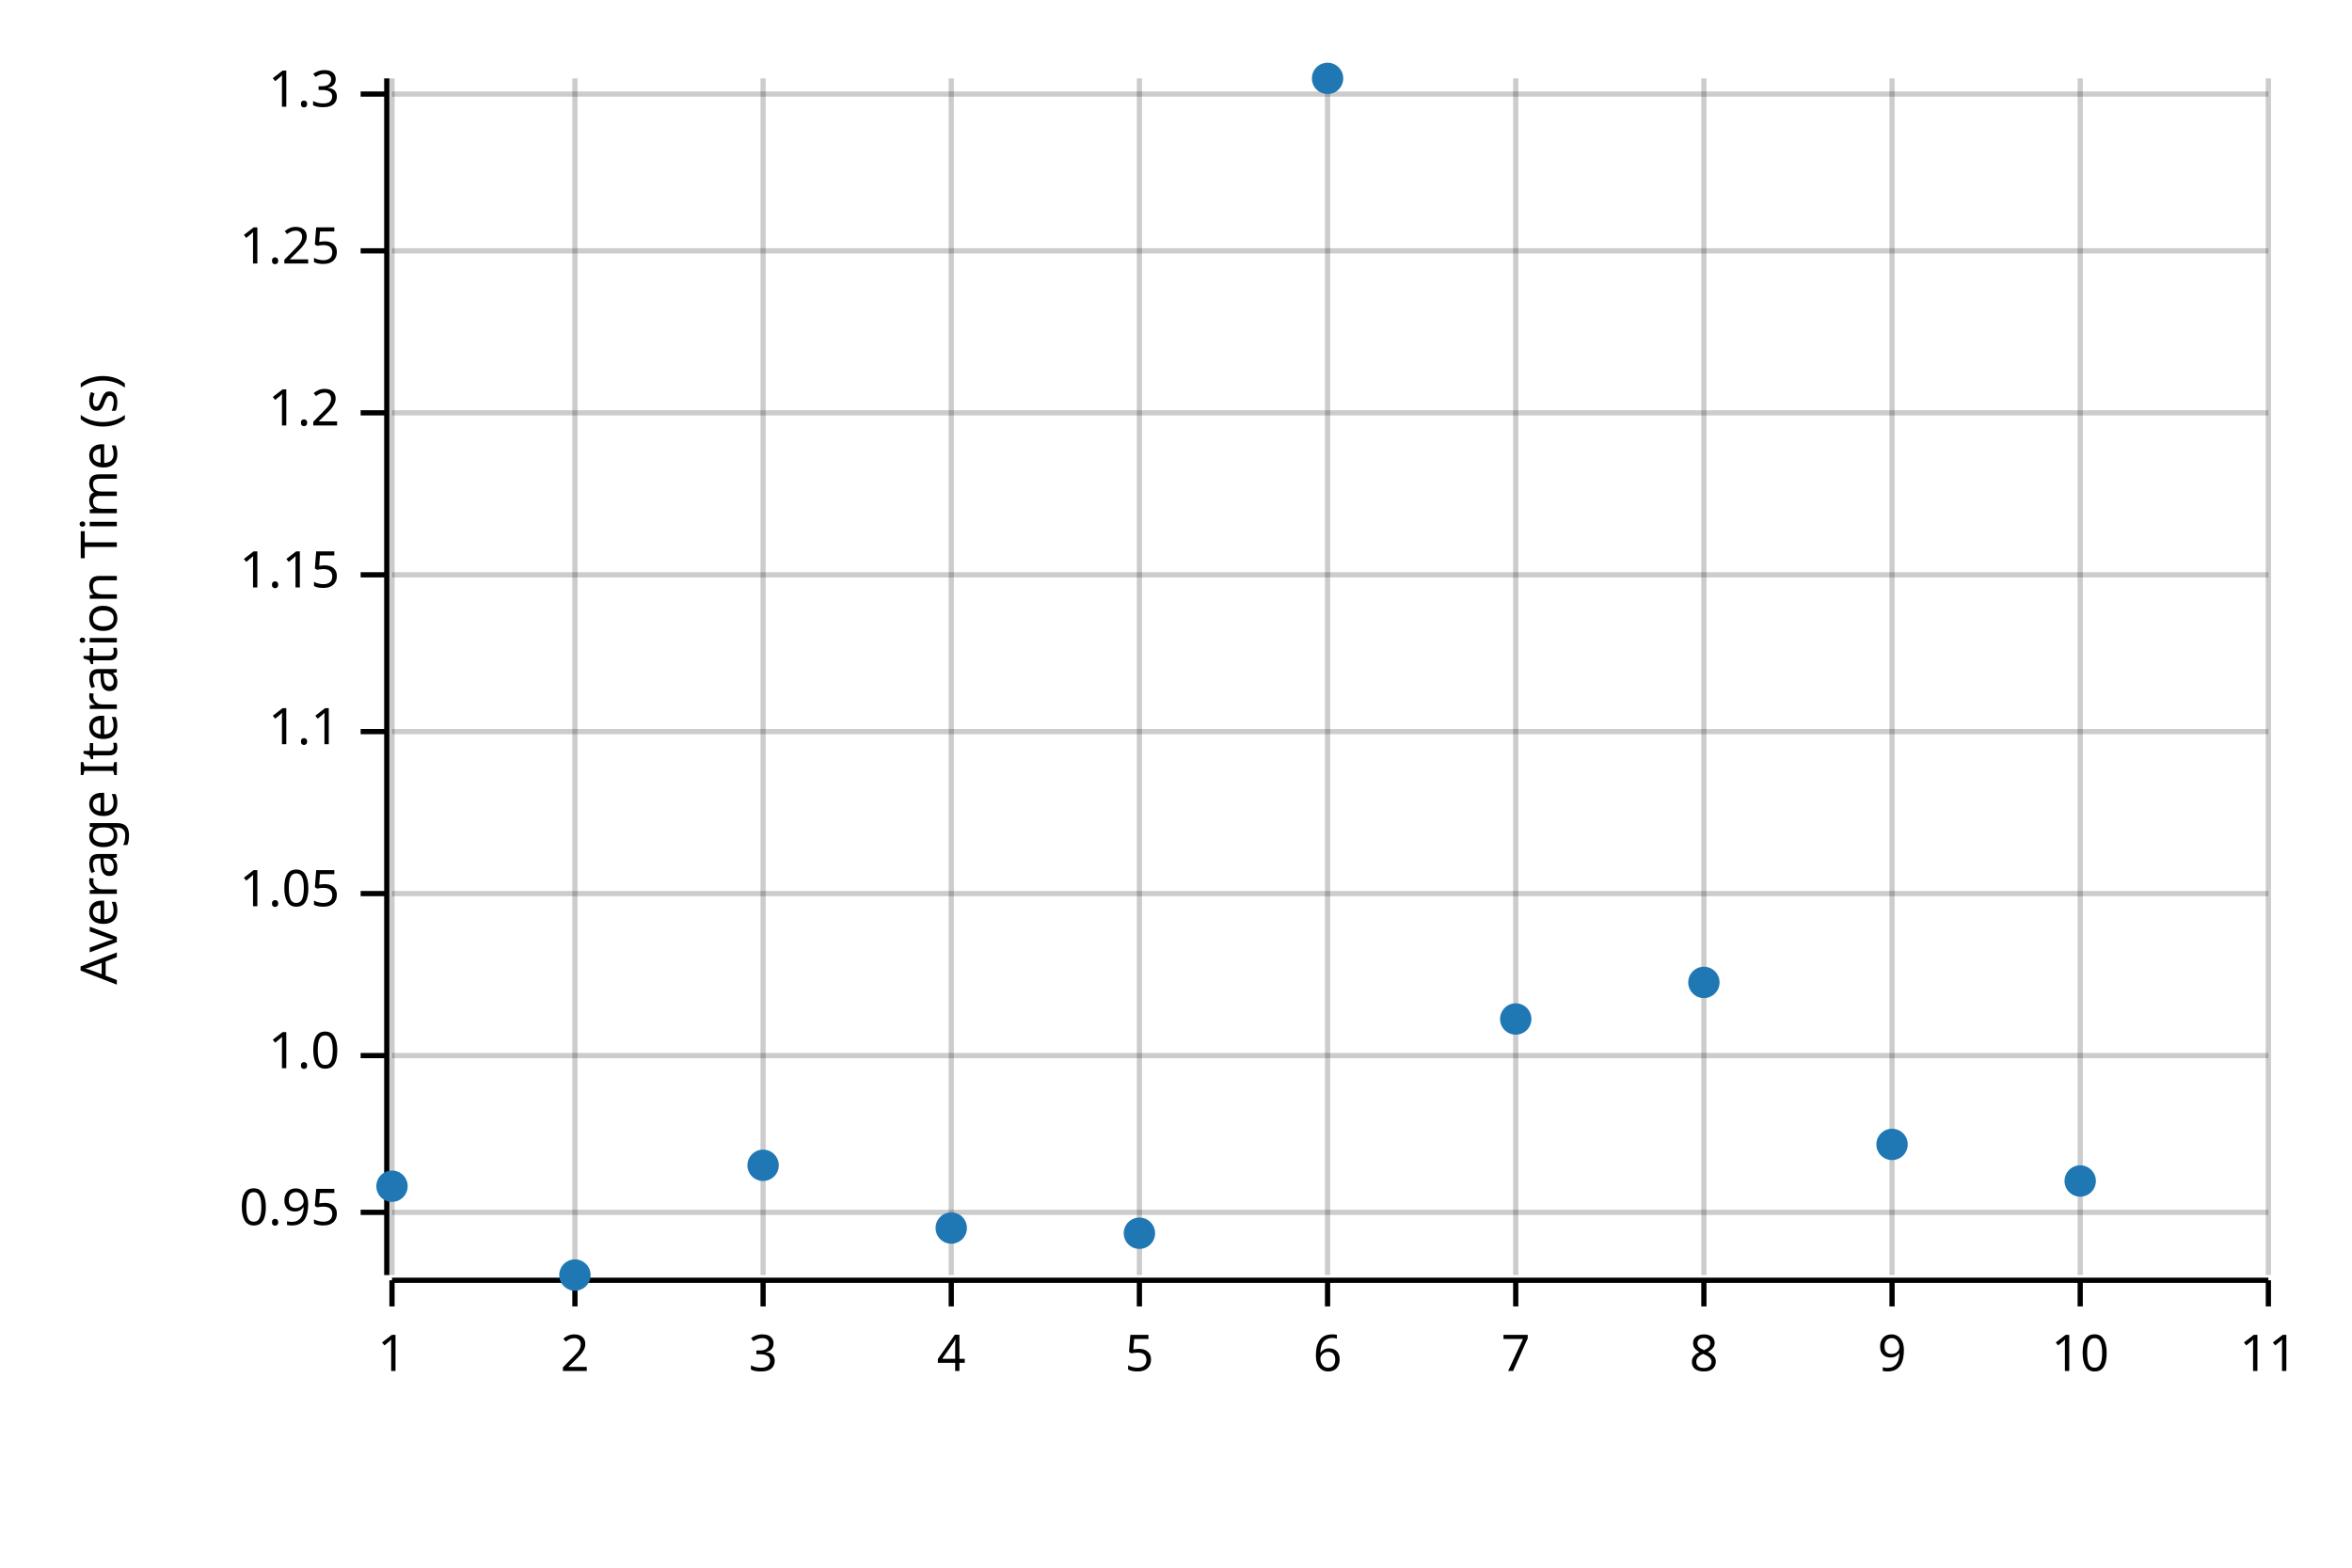
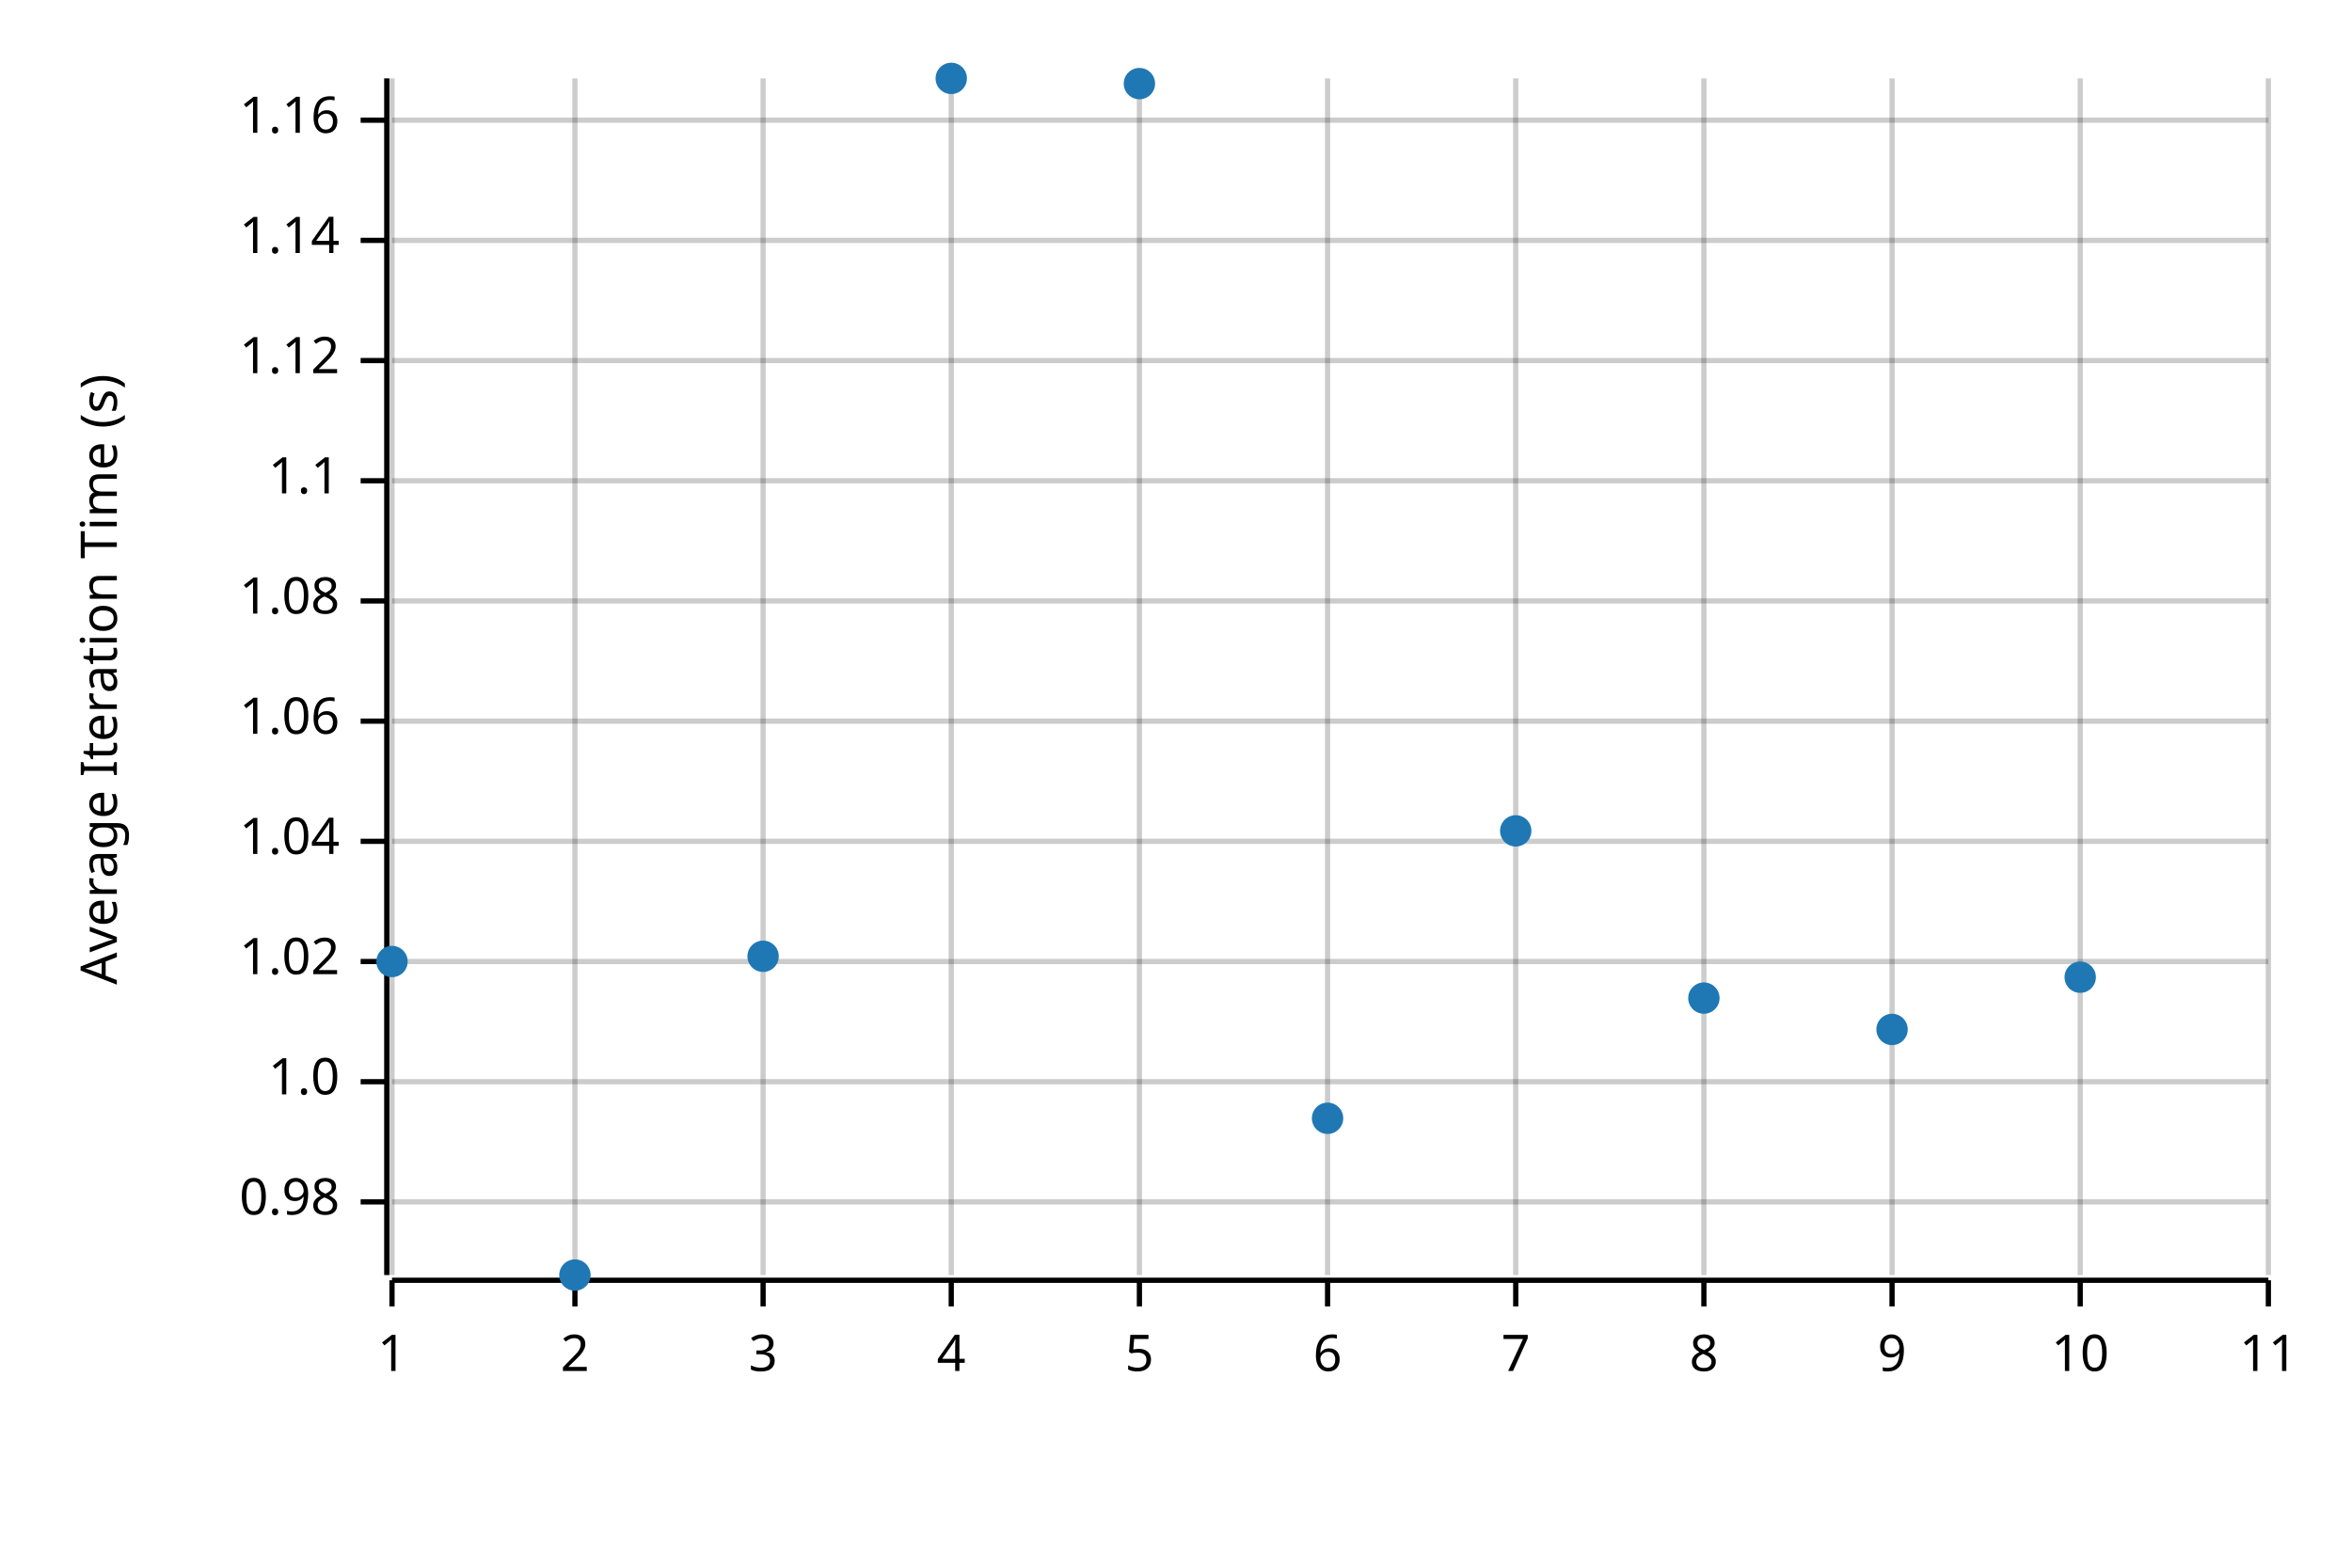
<svg xmlns="http://www.w3.org/2000/svg" width="450" height="300" viewBox="0 0 450 300">
  <text x="15" y="130" dy="0.76em" text-anchor="middle" font-family="sans-serif" font-size="9.677" opacity="1" fill="#000000" transform="rotate(270, 15, 130)">
Average Iteration Time (s)
</text>
  <line opacity="0.2" stroke="#000000" stroke-width="1" x1="75" y1="244" x2="75" y2="15" />
  <line opacity="0.2" stroke="#000000" stroke-width="1" x1="110" y1="244" x2="110" y2="15" />
  <line opacity="0.2" stroke="#000000" stroke-width="1" x1="146" y1="244" x2="146" y2="15" />
  <line opacity="0.2" stroke="#000000" stroke-width="1" x1="182" y1="244" x2="182" y2="15" />
  <line opacity="0.2" stroke="#000000" stroke-width="1" x1="218" y1="244" x2="218" y2="15" />
  <line opacity="0.2" stroke="#000000" stroke-width="1" x1="254" y1="244" x2="254" y2="15" />
  <line opacity="0.2" stroke="#000000" stroke-width="1" x1="290" y1="244" x2="290" y2="15" />
  <line opacity="0.2" stroke="#000000" stroke-width="1" x1="326" y1="244" x2="326" y2="15" />
  <line opacity="0.2" stroke="#000000" stroke-width="1" x1="362" y1="244" x2="362" y2="15" />
  <line opacity="0.2" stroke="#000000" stroke-width="1" x1="398" y1="244" x2="398" y2="15" />
  <line opacity="0.2" stroke="#000000" stroke-width="1" x1="434" y1="244" x2="434" y2="15" />
-   <line opacity="0.2" stroke="#000000" stroke-width="1" x1="75" y1="232" x2="434" y2="232" />
-   <line opacity="0.2" stroke="#000000" stroke-width="1" x1="75" y1="202" x2="434" y2="202" />
-   <line opacity="0.2" stroke="#000000" stroke-width="1" x1="75" y1="171" x2="434" y2="171" />
-   <line opacity="0.2" stroke="#000000" stroke-width="1" x1="75" y1="140" x2="434" y2="140" />
-   <line opacity="0.2" stroke="#000000" stroke-width="1" x1="75" y1="110" x2="434" y2="110" />
-   <line opacity="0.2" stroke="#000000" stroke-width="1" x1="75" y1="79" x2="434" y2="79" />
-   <line opacity="0.2" stroke="#000000" stroke-width="1" x1="75" y1="48" x2="434" y2="48" />
-   <line opacity="0.2" stroke="#000000" stroke-width="1" x1="75" y1="18" x2="434" y2="18" />
+   <line opacity="0.2" stroke="#000000" stroke-width="1" x1="75" y1="230" x2="434" y2="230" />
+   <line opacity="0.2" stroke="#000000" stroke-width="1" x1="75" y1="207" x2="434" y2="207" />
+   <line opacity="0.2" stroke="#000000" stroke-width="1" x1="75" y1="184" x2="434" y2="184" />
+   <line opacity="0.2" stroke="#000000" stroke-width="1" x1="75" y1="161" x2="434" y2="161" />
+   <line opacity="0.2" stroke="#000000" stroke-width="1" x1="75" y1="138" x2="434" y2="138" />
+   <line opacity="0.2" stroke="#000000" stroke-width="1" x1="75" y1="115" x2="434" y2="115" />
+   <line opacity="0.2" stroke="#000000" stroke-width="1" x1="75" y1="92" x2="434" y2="92" />
+   <line opacity="0.2" stroke="#000000" stroke-width="1" x1="75" y1="69" x2="434" y2="69" />
+   <line opacity="0.2" stroke="#000000" stroke-width="1" x1="75" y1="46" x2="434" y2="46" />
+   <line opacity="0.2" stroke="#000000" stroke-width="1" x1="75" y1="23" x2="434" y2="23" />
  <polyline fill="none" opacity="1" stroke="#000000" stroke-width="1" points="74,15 74,244 " />
-   <text x="65" y="232" dy="0.5ex" text-anchor="end" font-family="sans-serif" font-size="9.677" opacity="1" fill="#000000">
- 0.95
+   <text x="65" y="230" dy="0.5ex" text-anchor="end" font-family="sans-serif" font-size="9.677" opacity="1" fill="#000000">
+ 0.98
</text>
-   <polyline fill="none" opacity="1" stroke="#000000" stroke-width="1" points="69,232 74,232 " />
-   <text x="65" y="202" dy="0.5ex" text-anchor="end" font-family="sans-serif" font-size="9.677" opacity="1" fill="#000000">
+   <polyline fill="none" opacity="1" stroke="#000000" stroke-width="1" points="69,230 74,230 " />
+   <text x="65" y="207" dy="0.5ex" text-anchor="end" font-family="sans-serif" font-size="9.677" opacity="1" fill="#000000">
1.0
</text>
-   <polyline fill="none" opacity="1" stroke="#000000" stroke-width="1" points="69,202 74,202 " />
-   <text x="65" y="171" dy="0.5ex" text-anchor="end" font-family="sans-serif" font-size="9.677" opacity="1" fill="#000000">
- 1.05
+   <polyline fill="none" opacity="1" stroke="#000000" stroke-width="1" points="69,207 74,207 " />
+   <text x="65" y="184" dy="0.5ex" text-anchor="end" font-family="sans-serif" font-size="9.677" opacity="1" fill="#000000">
+ 1.02
</text>
-   <polyline fill="none" opacity="1" stroke="#000000" stroke-width="1" points="69,171 74,171 " />
-   <text x="65" y="140" dy="0.5ex" text-anchor="end" font-family="sans-serif" font-size="9.677" opacity="1" fill="#000000">
+   <polyline fill="none" opacity="1" stroke="#000000" stroke-width="1" points="69,184 74,184 " />
+   <text x="65" y="161" dy="0.5ex" text-anchor="end" font-family="sans-serif" font-size="9.677" opacity="1" fill="#000000">
+ 1.04
+ </text>
+   <polyline fill="none" opacity="1" stroke="#000000" stroke-width="1" points="69,161 74,161 " />
+   <text x="65" y="138" dy="0.5ex" text-anchor="end" font-family="sans-serif" font-size="9.677" opacity="1" fill="#000000">
+ 1.06
+ </text>
+   <polyline fill="none" opacity="1" stroke="#000000" stroke-width="1" points="69,138 74,138 " />
+   <text x="65" y="115" dy="0.5ex" text-anchor="end" font-family="sans-serif" font-size="9.677" opacity="1" fill="#000000">
+ 1.08
+ </text>
+   <polyline fill="none" opacity="1" stroke="#000000" stroke-width="1" points="69,115 74,115 " />
+   <text x="65" y="92" dy="0.5ex" text-anchor="end" font-family="sans-serif" font-size="9.677" opacity="1" fill="#000000">
1.1
</text>
-   <polyline fill="none" opacity="1" stroke="#000000" stroke-width="1" points="69,140 74,140 " />
-   <text x="65" y="110" dy="0.5ex" text-anchor="end" font-family="sans-serif" font-size="9.677" opacity="1" fill="#000000">
- 1.15
+   <polyline fill="none" opacity="1" stroke="#000000" stroke-width="1" points="69,92 74,92 " />
+   <text x="65" y="69" dy="0.5ex" text-anchor="end" font-family="sans-serif" font-size="9.677" opacity="1" fill="#000000">
+ 1.12
</text>
-   <polyline fill="none" opacity="1" stroke="#000000" stroke-width="1" points="69,110 74,110 " />
-   <text x="65" y="79" dy="0.5ex" text-anchor="end" font-family="sans-serif" font-size="9.677" opacity="1" fill="#000000">
- 1.2
+   <polyline fill="none" opacity="1" stroke="#000000" stroke-width="1" points="69,69 74,69 " />
+   <text x="65" y="46" dy="0.5ex" text-anchor="end" font-family="sans-serif" font-size="9.677" opacity="1" fill="#000000">
+ 1.14
</text>
-   <polyline fill="none" opacity="1" stroke="#000000" stroke-width="1" points="69,79 74,79 " />
-   <text x="65" y="48" dy="0.5ex" text-anchor="end" font-family="sans-serif" font-size="9.677" opacity="1" fill="#000000">
- 1.25
+   <polyline fill="none" opacity="1" stroke="#000000" stroke-width="1" points="69,46 74,46 " />
+   <text x="65" y="23" dy="0.5ex" text-anchor="end" font-family="sans-serif" font-size="9.677" opacity="1" fill="#000000">
+ 1.16
</text>
-   <polyline fill="none" opacity="1" stroke="#000000" stroke-width="1" points="69,48 74,48 " />
-   <text x="65" y="18" dy="0.5ex" text-anchor="end" font-family="sans-serif" font-size="9.677" opacity="1" fill="#000000">
- 1.3
- </text>
-   <polyline fill="none" opacity="1" stroke="#000000" stroke-width="1" points="69,18 74,18 " />
+   <polyline fill="none" opacity="1" stroke="#000000" stroke-width="1" points="69,23 74,23 " />
  <polyline fill="none" opacity="1" stroke="#000000" stroke-width="1" points="75,245 434,245 " />
  <text x="75" y="255" dy="0.76em" text-anchor="middle" font-family="sans-serif" font-size="9.677" opacity="1" fill="#000000">
1
</text>
  <polyline fill="none" opacity="1" stroke="#000000" stroke-width="1" points="75,245 75,250 " />
  <text x="110" y="255" dy="0.76em" text-anchor="middle" font-family="sans-serif" font-size="9.677" opacity="1" fill="#000000">
2
</text>
  <polyline fill="none" opacity="1" stroke="#000000" stroke-width="1" points="110,245 110,250 " />
  <text x="146" y="255" dy="0.76em" text-anchor="middle" font-family="sans-serif" font-size="9.677" opacity="1" fill="#000000">
3
</text>
  <polyline fill="none" opacity="1" stroke="#000000" stroke-width="1" points="146,245 146,250 " />
  <text x="182" y="255" dy="0.76em" text-anchor="middle" font-family="sans-serif" font-size="9.677" opacity="1" fill="#000000">
4
</text>
  <polyline fill="none" opacity="1" stroke="#000000" stroke-width="1" points="182,245 182,250 " />
  <text x="218" y="255" dy="0.76em" text-anchor="middle" font-family="sans-serif" font-size="9.677" opacity="1" fill="#000000">
5
</text>
  <polyline fill="none" opacity="1" stroke="#000000" stroke-width="1" points="218,245 218,250 " />
  <text x="254" y="255" dy="0.76em" text-anchor="middle" font-family="sans-serif" font-size="9.677" opacity="1" fill="#000000">
6
</text>
  <polyline fill="none" opacity="1" stroke="#000000" stroke-width="1" points="254,245 254,250 " />
  <text x="290" y="255" dy="0.76em" text-anchor="middle" font-family="sans-serif" font-size="9.677" opacity="1" fill="#000000">
7
</text>
  <polyline fill="none" opacity="1" stroke="#000000" stroke-width="1" points="290,245 290,250 " />
  <text x="326" y="255" dy="0.76em" text-anchor="middle" font-family="sans-serif" font-size="9.677" opacity="1" fill="#000000">
8
</text>
  <polyline fill="none" opacity="1" stroke="#000000" stroke-width="1" points="326,245 326,250 " />
  <text x="362" y="255" dy="0.76em" text-anchor="middle" font-family="sans-serif" font-size="9.677" opacity="1" fill="#000000">
9
</text>
  <polyline fill="none" opacity="1" stroke="#000000" stroke-width="1" points="362,245 362,250 " />
  <text x="398" y="255" dy="0.76em" text-anchor="middle" font-family="sans-serif" font-size="9.677" opacity="1" fill="#000000">
10
</text>
  <polyline fill="none" opacity="1" stroke="#000000" stroke-width="1" points="398,245 398,250 " />
  <text x="434" y="255" dy="0.76em" text-anchor="middle" font-family="sans-serif" font-size="9.677" opacity="1" fill="#000000">
11
</text>
  <polyline fill="none" opacity="1" stroke="#000000" stroke-width="1" points="434,245 434,250 " />
-   <circle cx="75" cy="227" r="3" opacity="1" fill="#1F78B4" stroke="none" stroke-width="1" />
+   <circle cx="75" cy="184" r="3" opacity="1" fill="#1F78B4" stroke="none" stroke-width="1" />
  <circle cx="110" cy="244" r="3" opacity="1" fill="#1F78B4" stroke="none" stroke-width="1" />
-   <circle cx="146" cy="223" r="3" opacity="1" fill="#1F78B4" stroke="none" stroke-width="1" />
-   <circle cx="182" cy="235" r="3" opacity="1" fill="#1F78B4" stroke="none" stroke-width="1" />
-   <circle cx="218" cy="236" r="3" opacity="1" fill="#1F78B4" stroke="none" stroke-width="1" />
-   <circle cx="254" cy="15" r="3" opacity="1" fill="#1F78B4" stroke="none" stroke-width="1" />
-   <circle cx="290" cy="195" r="3" opacity="1" fill="#1F78B4" stroke="none" stroke-width="1" />
-   <circle cx="326" cy="188" r="3" opacity="1" fill="#1F78B4" stroke="none" stroke-width="1" />
-   <circle cx="362" cy="219" r="3" opacity="1" fill="#1F78B4" stroke="none" stroke-width="1" />
-   <circle cx="398" cy="226" r="3" opacity="1" fill="#1F78B4" stroke="none" stroke-width="1" />
+   <circle cx="146" cy="183" r="3" opacity="1" fill="#1F78B4" stroke="none" stroke-width="1" />
+   <circle cx="182" cy="15" r="3" opacity="1" fill="#1F78B4" stroke="none" stroke-width="1" />
+   <circle cx="218" cy="16" r="3" opacity="1" fill="#1F78B4" stroke="none" stroke-width="1" />
+   <circle cx="254" cy="214" r="3" opacity="1" fill="#1F78B4" stroke="none" stroke-width="1" />
+   <circle cx="290" cy="159" r="3" opacity="1" fill="#1F78B4" stroke="none" stroke-width="1" />
+   <circle cx="326" cy="191" r="3" opacity="1" fill="#1F78B4" stroke="none" stroke-width="1" />
+   <circle cx="362" cy="197" r="3" opacity="1" fill="#1F78B4" stroke="none" stroke-width="1" />
+   <circle cx="398" cy="187" r="3" opacity="1" fill="#1F78B4" stroke="none" stroke-width="1" />
</svg>
